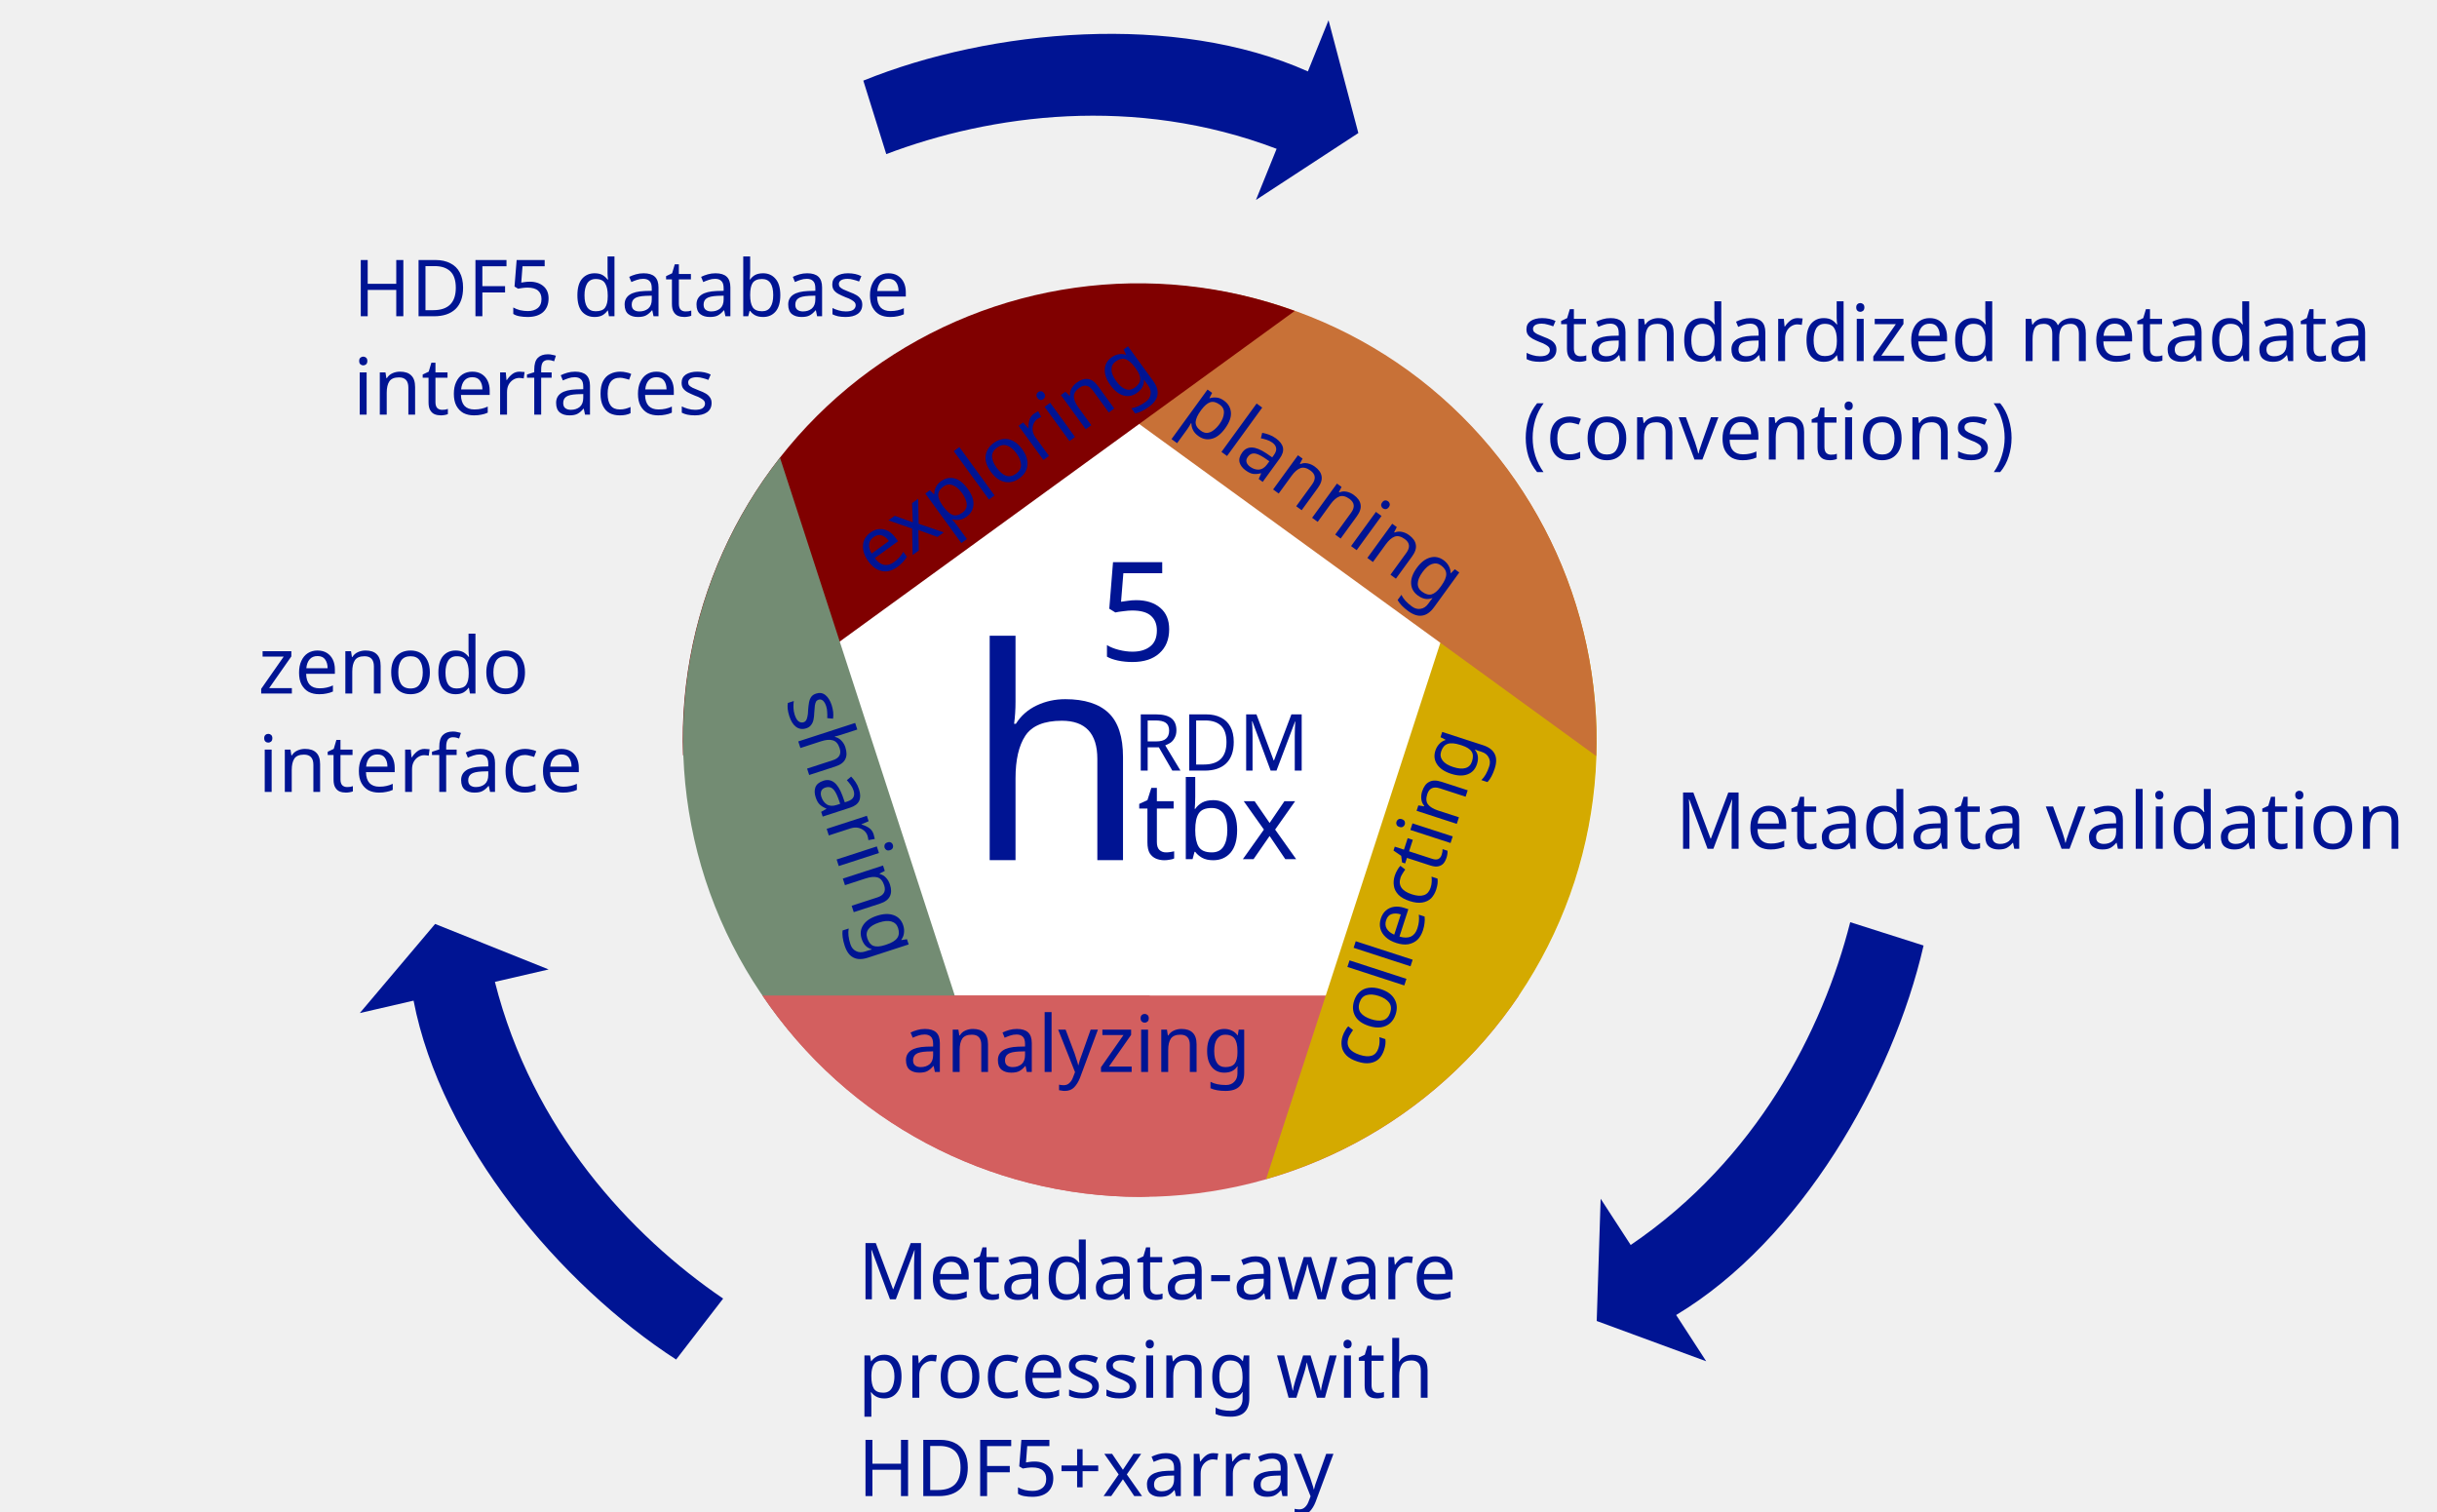
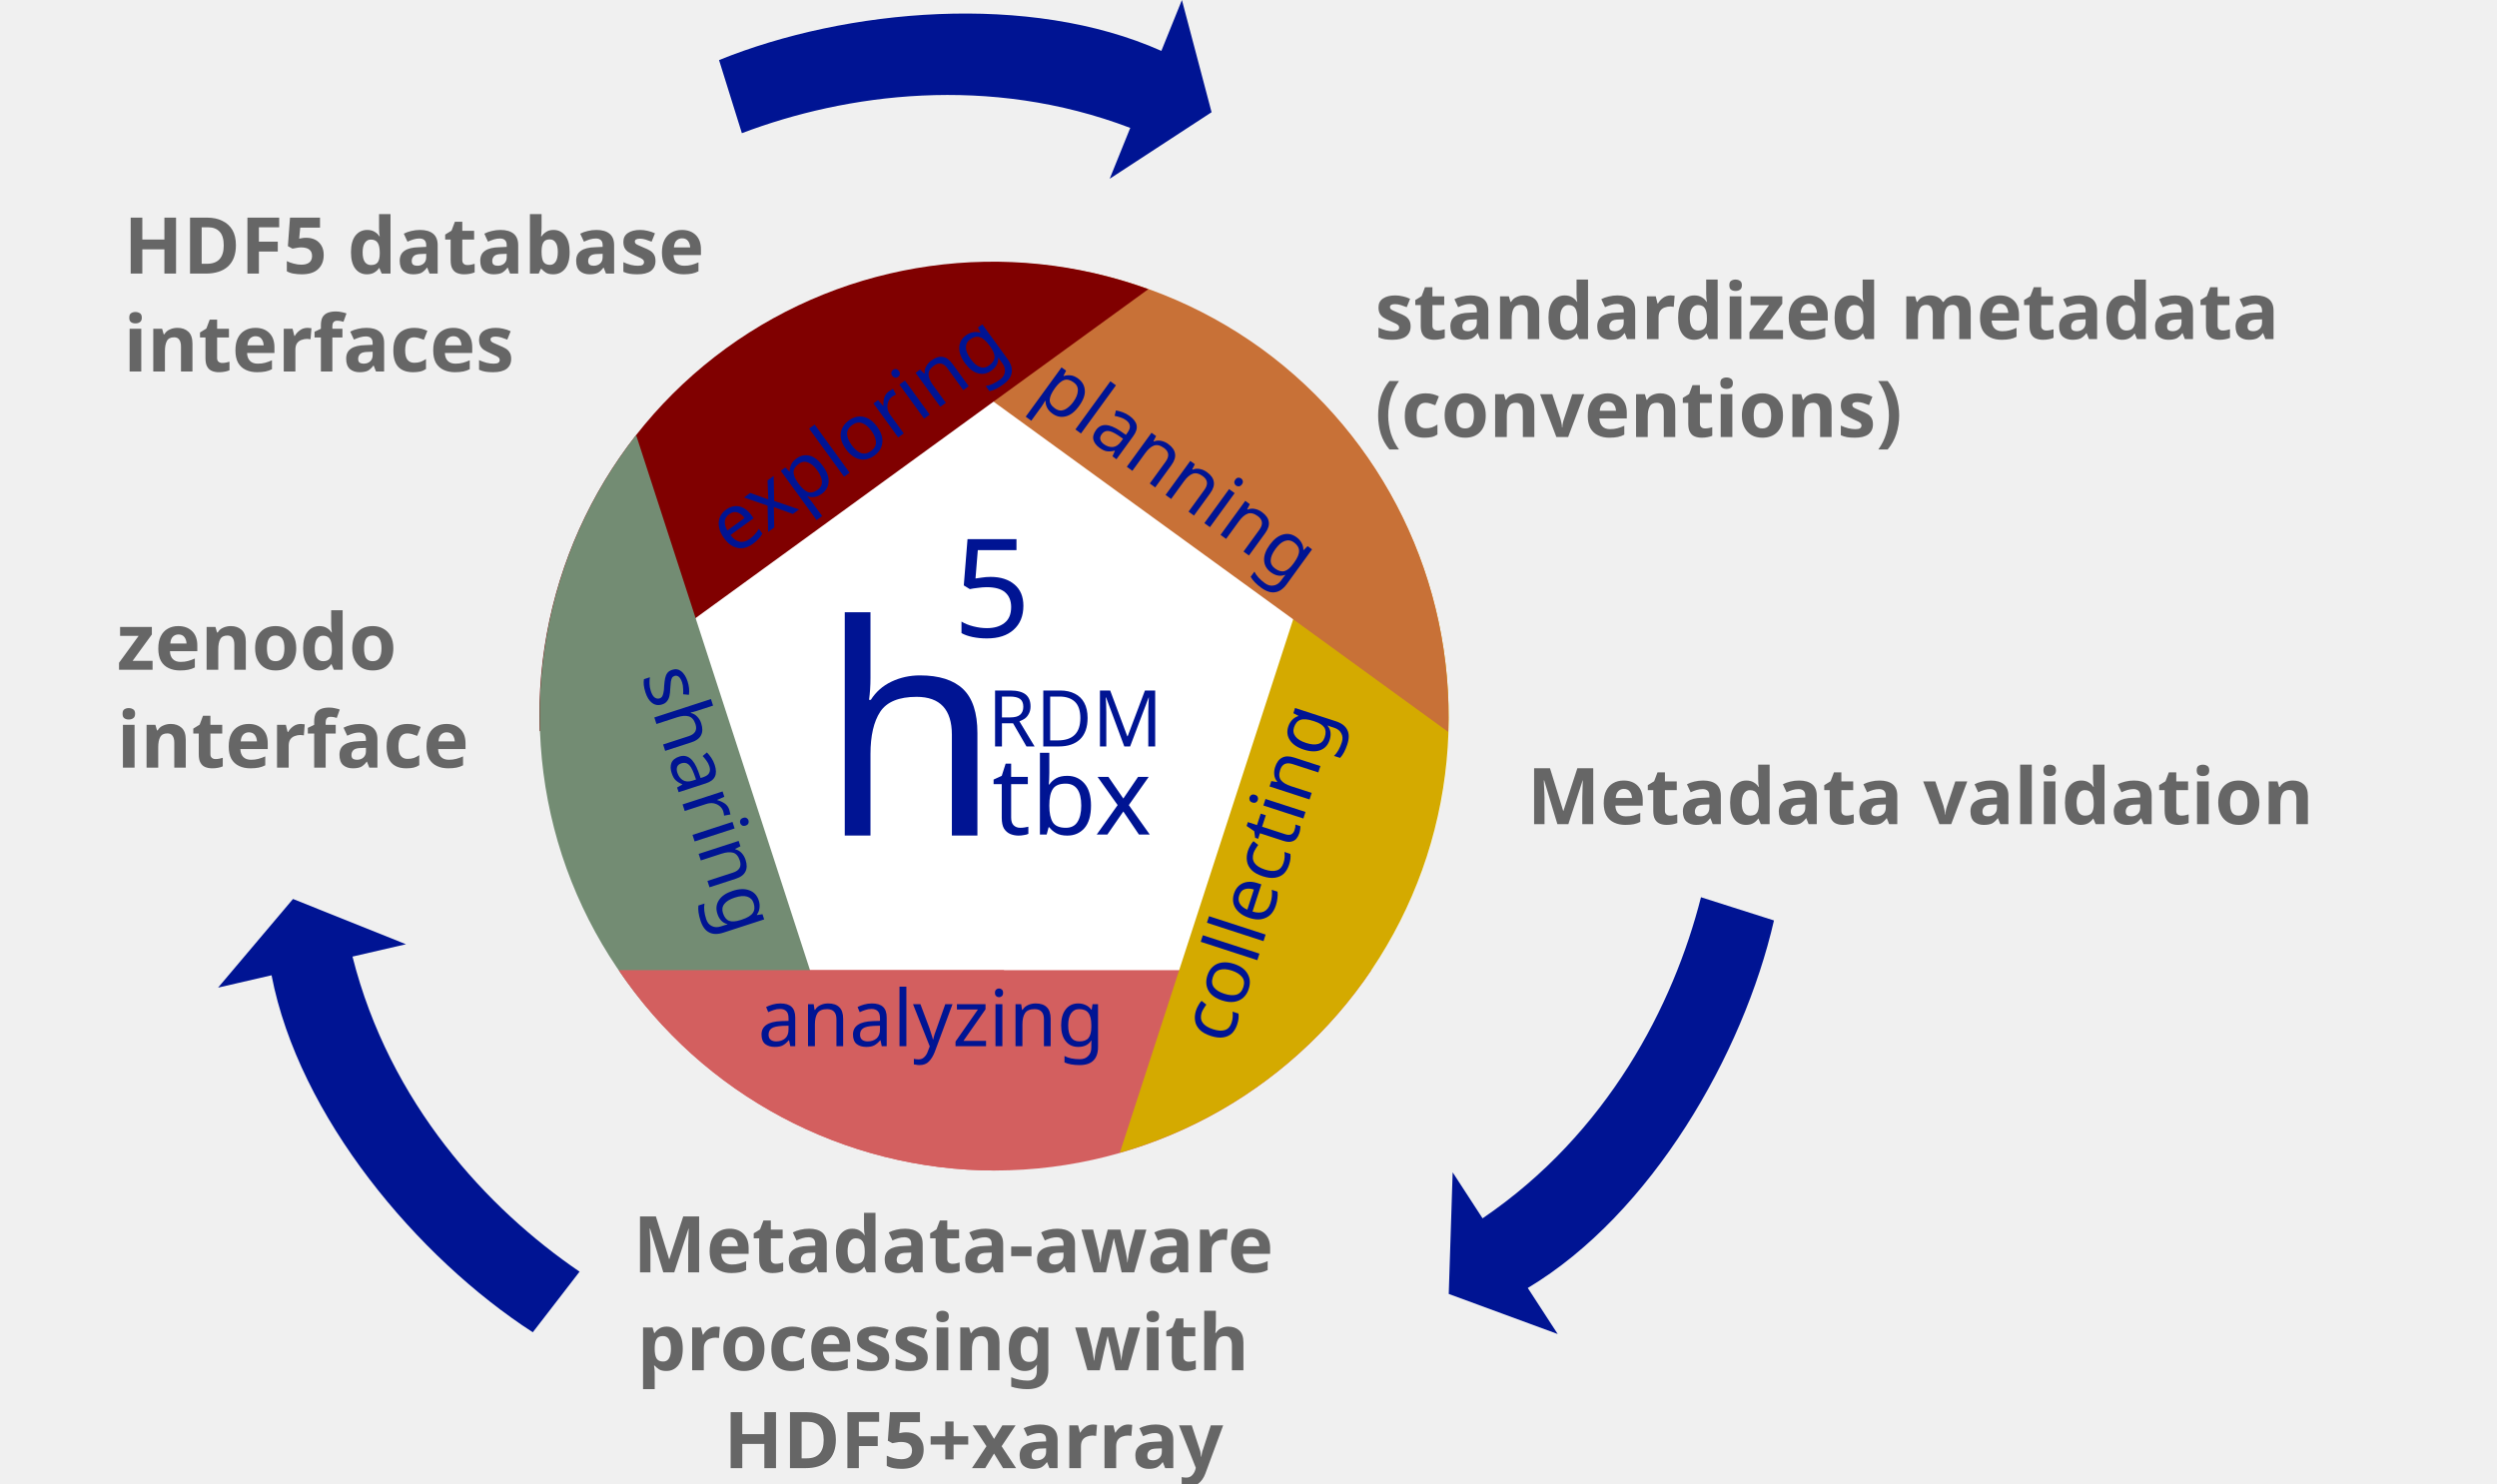
- <svg xmlns="http://www.w3.org/2000/svg" width="213.632mm" height="132.532mm" viewBox="0 0 213.632 132.532" version="1.1" id="svg1">
+ <svg xmlns="http://www.w3.org/2000/svg" width="220mm" height="130.759mm" viewBox="0 0 220 130.759" version="1.1" id="svg1">
  <defs id="defs1" />
-   <g id="layer1" transform="translate(58.78456,-7.180988)" style="display:inline">
-     <circle style="fill:#ffffff;stroke:none;stroke-width:0.84;stroke-linecap:square;stroke-opacity:1;paint-order:markers stroke fill" id="path12-9" cx="75.702" cy="34.077" r="40" transform="rotate(36)" />
-     <path id="path9-4" style="fill:#d35f5f;stroke:none;stroke-width:0.259;stroke-linecap:square;stroke-opacity:1;paint-order:markers stroke fill" d="M 41.256,112.098 A 40,40 0 0 0 74.366,94.444 l -66.283,-9e-6 a 40,40 0 0 0 33.172,17.654 z" />
-     <path id="path8-7" style="fill:#d4aa00;stroke:none;stroke-width:0.259;stroke-linecap:square;stroke-opacity:1;paint-order:markers stroke fill" d="M 79.248,84.44 A 40,40 0 0 0 72.69,47.494 L 52.208,110.533 A 40,40 0 0 0 79.248,84.44 Z" />
-     <text xml:space="preserve" style="font-style:normal;font-weight:normal;font-size:25.875px;line-height:1.25;font-family:sans-serif;fill:#001493;fill-opacity:1;stroke:none;stroke-width:0.647" x="25.77" y="82.579" id="text6744-0-8-8">
-       <tspan id="tspan6742-3-6-9" style="fill:#001493;fill-opacity:1;stroke-width:0.647" x="25.77" y="82.579">h</tspan>
+   <g id="layer1" transform="translate(35.87342,-8.954262)" style="display:inline">
+     <circle style="fill:#ffffff;stroke:none;stroke-width:0.84;stroke-linecap:square;stroke-opacity:1;paint-order:markers stroke fill" id="path12-9" cx="84.264" cy="27.856" r="40" transform="rotate(36)" />
+     <path id="path9-4" style="fill:#d35f5f;stroke:none;stroke-width:0.259;stroke-linecap:square;stroke-opacity:1;paint-order:markers stroke fill" d="M 51.839,112.098 A 40,40 0 0 0 84.95,94.444 l -66.283,-9e-6 a 40,40 0 0 0 33.172,17.654 z" />
+     <path id="path8-7" style="fill:#d4aa00;stroke:none;stroke-width:0.259;stroke-linecap:square;stroke-opacity:1;paint-order:markers stroke fill" d="M 89.831,84.44 A 40,40 0 0 0 83.273,47.494 L 62.791,110.533 A 40,40 0 0 0 89.831,84.44 Z" />
+     <text xml:space="preserve" style="font-style:normal;font-weight:normal;font-size:25.875px;line-height:1.25;font-family:sans-serif;fill:#001493;fill-opacity:1;stroke:none;stroke-width:0.647" x="36.353" y="82.579" id="text6744-0-8-8">
+       <tspan id="tspan6742-3-6-9" style="fill:#001493;fill-opacity:1;stroke-width:0.647" x="36.353" y="82.579">h</tspan>
    </text>
-     <path id="path7-5" style="fill:#c87137;stroke:none;stroke-width:0.259;stroke-linecap:square;stroke-opacity:1;paint-order:markers stroke fill" d="m 64.683,39.674 a 40,40 0 0 0 -37.164,-5.18 L 81.143,73.454 A 40,40 0 0 0 64.683,39.674 Z" />
-     <text xml:space="preserve" style="font-style:normal;font-weight:normal;font-size:12.075px;line-height:1.25;font-family:sans-serif;fill:#001493;fill-opacity:1;stroke:none;stroke-width:0.647" x="37.49" y="65.089" id="text6744-5-2-6-7">
-       <tspan id="tspan6742-2-4-1-8" style="font-size:12.075px;fill:#001493;fill-opacity:1;stroke-width:0.647" x="37.49" y="65.089">5</tspan>
+     <path id="path7-5" style="fill:#c87137;stroke:none;stroke-width:0.259;stroke-linecap:square;stroke-opacity:1;paint-order:markers stroke fill" d="m 75.266,39.674 a 40,40 0 0 0 -37.164,-5.18 L 91.727,73.454 A 40,40 0 0 0 75.266,39.674 Z" />
+     <text xml:space="preserve" style="font-style:normal;font-weight:normal;font-size:12.075px;line-height:1.25;font-family:sans-serif;fill:#001493;fill-opacity:1;stroke:none;stroke-width:0.647" x="48.074" y="65.089" id="text6744-5-2-6-7">
+       <tspan id="tspan6742-2-4-1-8" style="font-size:12.075px;fill:#001493;fill-opacity:1;stroke-width:0.647" x="48.074" y="65.089">5</tspan>
    </text>
-     <text xml:space="preserve" style="font-style:normal;font-weight:normal;font-size:9.488px;line-height:1.25;font-family:sans-serif;fill:#001493;fill-opacity:1;stroke:none;stroke-width:0.647" x="40.927" y="82.495" id="text6744-5-9-4-2-9">
-       <tspan id="tspan6742-2-0-7-2-4" style="font-size:9.488px;fill:#001493;fill-opacity:1;stroke-width:0.647" x="40.927" y="82.495">tbx</tspan>
+     <text xml:space="preserve" style="font-style:normal;font-weight:normal;font-size:9.488px;line-height:1.25;font-family:sans-serif;fill:#001493;fill-opacity:1;stroke:none;stroke-width:0.647" x="51.51" y="82.495" id="text6744-5-9-4-2-9">
+       <tspan id="tspan6742-2-0-7-2-4" style="font-size:9.488px;fill:#001493;fill-opacity:1;stroke-width:0.647" x="51.51" y="82.495">tbx</tspan>
    </text>
-     <text xml:space="preserve" style="font-style:normal;font-weight:normal;font-size:6.867px;line-height:1.25;font-family:sans-serif;fill:#001493;fill-opacity:1;stroke:none;stroke-width:0.644" x="40.745" y="74.369" id="text6744-5-9-1-8-9-9" transform="scale(0.9951373,1.004887)">
-       <tspan id="tspan6742-2-0-9-3-6-5" style="font-size:6.867px;fill:#001493;fill-opacity:1;stroke-width:0.644" x="40.745" y="74.369">RDM</tspan>
+     <text xml:space="preserve" style="font-style:normal;font-weight:normal;font-size:6.867px;line-height:1.25;font-family:sans-serif;fill:#001493;fill-opacity:1;stroke:none;stroke-width:0.644" x="51.38" y="74.369" id="text6744-5-9-1-8-9-9" transform="scale(0.9951373,1.004887)">
+       <tspan id="tspan6742-2-0-9-3-6-5" style="font-size:6.867px;fill:#001493;fill-opacity:1;stroke-width:0.644" x="51.38" y="74.369">RDM</tspan>
    </text>
-     <path id="path11-3" style="fill:#800000;stroke:none;stroke-width:0.259;stroke-linecap:square;stroke-opacity:1;paint-order:markers stroke fill" d="M 17.503,39.652 A 40,40 0 0 0 1.093,73.396 L 54.717,34.436 a 40,40 0 0 0 -37.213,5.216 z" />
-     <path id="path10-3" style="fill:#738c73;fill-opacity:1;stroke:none;stroke-width:0.259;stroke-linecap:square;stroke-opacity:1;paint-order:markers stroke fill" d="M 3.05,84.297 A 40,40 0 0 0 30.072,110.332 L 9.589,47.293 A 40,40 0 0 0 3.05,84.297 Z" />
-     <path id="path13-1" style="fill:#d35f5f;fill-opacity:1;stroke:none;stroke-width:0.259;stroke-linecap:square;stroke-opacity:1;paint-order:markers stroke fill" d="M 41.157,112.098 A 40,40 0 0 1 8.046,94.444 l 33.957,10e-7 -10e-6,17.608 a 40,40 0 0 1 -0.846,0.046 z" />
+     <path id="path11-3" style="fill:#800000;stroke:none;stroke-width:0.259;stroke-linecap:square;stroke-opacity:1;paint-order:markers stroke fill" d="M 28.087,39.652 A 40,40 0 0 0 11.676,73.396 l 53.624,-38.96 a 40,40 0 0 0 -37.213,5.216 z" />
+     <path id="path10-3" style="fill:#738c73;fill-opacity:1;stroke:none;stroke-width:0.259;stroke-linecap:square;stroke-opacity:1;paint-order:markers stroke fill" d="M 13.634,84.297 A 40,40 0 0 0 40.655,110.332 L 20.173,47.293 a 40,40 0 0 0 -6.539,37.004 z" />
+     <path id="path13-1" style="fill:#d35f5f;fill-opacity:1;stroke:none;stroke-width:0.259;stroke-linecap:square;stroke-opacity:1;paint-order:markers stroke fill" d="M 51.74,112.098 A 40,40 0 0 1 18.63,94.444 l 33.957,10e-7 -10e-6,17.608 a 40,40 0 0 1 -0.846,0.046 z" />
  </g>
-   <g id="layer2" style="display:inline" transform="translate(59.85199,24.83376)">
-     <text xml:space="preserve" style="font-style:normal;font-weight:normal;font-size:6.867px;line-height:1.25;font-family:sans-serif;fill:#001493;fill-opacity:1;stroke:none;stroke-width:0.644" x="42.32" y="-15.722" id="text6744-5-9-1-8-9-9-7" transform="matrix(0.805083,0.584927,-0.5906575,0.8129703,0,0)">
-       <tspan id="tspan6742-2-0-9-3-6-5-8" style="font-size:6.867px;fill:#001493;fill-opacity:1;stroke-width:0.644" x="42.32" y="-15.722">planning</tspan>
+   <g id="layer2" style="display:inline" transform="translate(36.94085,23.06048)">
+     <text xml:space="preserve" style="font-style:normal;font-weight:normal;font-size:6.867px;line-height:1.25;font-family:sans-serif;fill:#001493;fill-opacity:1;stroke:none;stroke-width:0.644" x="50.924" y="-21.912" id="text6744-5-9-1-8-9-9-7" transform="matrix(0.805083,0.584927,-0.5906575,0.8129703,0,0)">
+       <tspan id="tspan6742-2-0-9-3-6-5-8" style="font-size:6.867px;fill:#001493;fill-opacity:1;stroke-width:0.644" x="50.924" y="-21.912">planning</tspan>
    </text>
-     <text xml:space="preserve" style="font-style:normal;font-weight:normal;font-size:6.867px;line-height:1.25;font-family:sans-serif;fill:#001493;fill-opacity:1;stroke:none;stroke-width:0.644" x="-47.207" y="78.791" id="text6744-5-9-1-8-9-9-7-1" transform="matrix(0.3075143,-0.9464318,0.9557039,0.310527,0,0)">
-       <tspan id="tspan6742-2-0-9-3-6-5-8-5" style="font-size:6.867px;fill:#001493;fill-opacity:1;stroke-width:0.644" x="-47.207" y="78.791">collecting</tspan>
+     <text xml:space="preserve" style="font-style:normal;font-weight:normal;font-size:6.867px;line-height:1.25;font-family:sans-serif;fill:#001493;fill-opacity:1;stroke:none;stroke-width:0.644" x="-43.92" y="88.808" id="text6744-5-9-1-8-9-9-7-1" transform="matrix(0.3075143,-0.9464318,0.9557039,0.310527,0,0)">
+       <tspan id="tspan6742-2-0-9-3-6-5-8-5" style="font-size:6.867px;fill:#001493;fill-opacity:1;stroke-width:0.644" x="-43.92" y="88.808">collecting</tspan>
    </text>
-     <text xml:space="preserve" style="font-style:normal;font-weight:normal;font-size:6.867px;line-height:1.25;font-family:sans-serif;fill:#001493;fill-opacity:1;stroke:none;stroke-width:0.644" x="37.658" y="2.767" id="text6744-5-9-1-8-9-9-7-1-6" transform="matrix(0.3075143,0.9464318,-0.9557039,0.310527,0,0)">
-       <tspan id="tspan6742-2-0-9-3-6-5-8-5-1" style="font-size:6.867px;fill:#001493;fill-opacity:1;stroke-width:0.644" x="37.658" y="2.767">sharing</tspan>
+     <text xml:space="preserve" style="font-style:normal;font-weight:normal;font-size:6.867px;line-height:1.25;font-family:sans-serif;fill:#001493;fill-opacity:1;stroke:none;stroke-width:0.644" x="40.944" y="-7.25" id="text6744-5-9-1-8-9-9-7-1-6" transform="matrix(0.3075143,0.9464318,-0.9557039,0.310527,0,0)">
+       <tspan id="tspan6742-2-0-9-3-6-5-8-5-1" style="font-size:6.867px;fill:#001493;fill-opacity:1;stroke-width:0.644" x="40.944" y="-7.25">sharing</tspan>
    </text>
-     <text xml:space="preserve" style="font-style:normal;font-weight:normal;font-size:6.867px;line-height:1.25;font-family:sans-serif;fill:#001493;fill-opacity:1;stroke:none;stroke-width:0.644" x="-1.542" y="30.961" id="text6744-5-9-1-8-9-9-7-1-6-2" transform="matrix(0.805083,-0.584927,0.5906575,0.8129703,0,0)">
-       <tspan id="tspan6742-2-0-9-3-6-5-8-5-1-1" style="font-size:6.867px;fill:#001493;fill-opacity:1;stroke-width:0.644" x="-1.542" y="30.961">exploring</tspan>
+     <text xml:space="preserve" style="font-style:normal;font-weight:normal;font-size:6.867px;line-height:1.25;font-family:sans-serif;fill:#001493;fill-opacity:1;stroke:none;stroke-width:0.644" x="7.062" y="37.151" id="text6744-5-9-1-8-9-9-7-1-6-2" transform="matrix(0.805083,-0.584927,0.5906575,0.8129703,0,0)">
+       <tspan id="tspan6742-2-0-9-3-6-5-8-5-1-1" style="font-size:6.867px;fill:#001493;fill-opacity:1;stroke-width:0.644" x="7.062" y="37.151">exploring</tspan>
    </text>
-     <text xml:space="preserve" style="font-style:normal;font-weight:normal;font-size:6.867px;line-height:1.25;font-family:sans-serif;fill:#001493;fill-opacity:1;stroke:none;stroke-width:0.644" x="19.353" y="68.793" id="text6744-5-9-1-8-9-9-7-1-6-8" transform="scale(0.9951373,1.004887)">
-       <tspan id="tspan6742-2-0-9-3-6-5-8-5-1-4" style="font-size:6.867px;fill:#001493;fill-opacity:1;stroke-width:0.644" x="19.353" y="68.793">analyzing</tspan>
+     <text xml:space="preserve" style="font-style:normal;font-weight:normal;font-size:6.867px;line-height:1.25;font-family:sans-serif;fill:#001493;fill-opacity:1;stroke:none;stroke-width:0.644" x="29.989" y="68.793" id="text6744-5-9-1-8-9-9-7-1-6-8" transform="scale(0.9951373,1.004887)">
+       <tspan id="tspan6742-2-0-9-3-6-5-8-5-1-4" style="font-size:6.867px;fill:#001493;fill-opacity:1;stroke-width:0.644" x="29.989" y="68.793">analyzing</tspan>
    </text>
-     <text xml:space="preserve" style="font-style:normal;font-weight:normal;font-size:6.867px;line-height:1.25;font-family:sans-serif;display:inline;fill:#001493;fill-opacity:1;stroke:none;stroke-width:0.644" x="73.978" y="6.788" id="text6744-5-9-1-8-9-9-7-1-6-8-1" transform="scale(0.9951373,1.004887)">
-       <tspan style="font-size:6.867px;fill:#001493;fill-opacity:1;stroke-width:0.644" x="73.978" y="6.788" id="tspan6">standardized metadata</tspan>
-       <tspan style="font-size:6.867px;fill:#001493;fill-opacity:1;stroke-width:0.644" x="73.978" y="15.371" id="tspan8">(conventions)</tspan>
+     <text xml:space="preserve" style="font-style:normal;font-weight:normal;font-size:6.867px;line-height:1.25;font-family:sans-serif;display:inline;fill:#4d4d4d;fill-opacity:1;stroke:none;stroke-width:0.644" x="84.613" y="6.788" id="text6744-5-9-1-8-9-9-7-1-6-8-1" transform="scale(0.9951373,1.004887)">
+       <tspan style="font-style:normal;font-variant:normal;font-weight:bold;font-stretch:normal;font-size:6.867px;font-family:sans-serif;-inkscape-font-specification:'sans-serif Bold';fill:#666666;fill-opacity:1;stroke-width:0.644" x="84.613" y="6.788" id="tspan6">standardized metadata</tspan>
+       <tspan style="font-style:normal;font-variant:normal;font-weight:bold;font-stretch:normal;font-size:6.867px;font-family:sans-serif;-inkscape-font-specification:'sans-serif Bold';fill:#666666;fill-opacity:1;stroke-width:0.644" x="84.613" y="15.371" id="tspan8">(conventions)</tspan>
    </text>
-     <text xml:space="preserve" style="font-style:normal;font-weight:normal;font-size:6.867px;line-height:1.25;font-family:sans-serif;display:inline;fill:#001493;fill-opacity:1;stroke:none;stroke-width:0.644" x="15.424" y="88.626" id="text6744-5-9-1-8-9-9-7-1-6-8-1-4" transform="scale(0.9951373,1.004887)">
-       <tspan style="font-size:6.867px;fill:#001493;fill-opacity:1;stroke-width:0.644" x="15.424" y="88.626" id="tspan4">Metadata-aware</tspan>
-       <tspan style="font-size:6.867px;fill:#001493;fill-opacity:1;stroke-width:0.644" x="15.424" y="97.21" id="tspan9">processing with </tspan>
-       <tspan style="font-size:6.867px;fill:#001493;fill-opacity:1;stroke-width:0.644" x="15.424" y="105.793" id="tspan10">HDF5+xarray</tspan>
+     <text xml:space="preserve" style="font-style:normal;font-weight:normal;font-size:6.867px;line-height:1.25;font-family:sans-serif;display:inline;fill:#4d4d4d;fill-opacity:1;stroke:none;stroke-width:0.644" x="53.521" y="88.626" id="text6744-5-9-1-8-9-9-7-1-6-8-1-4" transform="scale(0.9951373,1.004887)">
+       <tspan style="font-style:normal;font-variant:normal;font-weight:bold;font-stretch:normal;font-size:6.867px;font-family:sans-serif;-inkscape-font-specification:'sans-serif Bold';text-align:center;text-anchor:middle;fill:#666666;fill-opacity:1;stroke-width:0.644" x="53.521" y="88.626" id="tspan4">Metadata-aware</tspan>
+       <tspan style="font-style:normal;font-variant:normal;font-weight:bold;font-stretch:normal;font-size:6.867px;font-family:sans-serif;-inkscape-font-specification:'sans-serif Bold';text-align:center;text-anchor:middle;fill:#666666;fill-opacity:1;stroke-width:0.644" x="53.521" y="97.21" id="tspan9">processing with </tspan>
+       <tspan style="font-style:normal;font-variant:normal;font-weight:bold;font-stretch:normal;font-size:6.867px;font-family:sans-serif;-inkscape-font-specification:'sans-serif Bold';text-align:center;text-anchor:middle;fill:#666666;fill-opacity:1;stroke-width:0.644" x="53.521" y="105.793" id="tspan10">HDF5+xarray</tspan>
    </text>
-     <text xml:space="preserve" style="font-style:normal;font-weight:normal;font-size:6.867px;line-height:1.25;font-family:sans-serif;display:inline;fill:#001493;fill-opacity:1;stroke:none;stroke-width:0.644" x="87.444" y="49.327" id="text6744-5-9-1-8-9-9-7-1-6-8-1-4-4" transform="scale(0.9951373,1.004887)">
-       <tspan style="font-size:6.867px;fill:#001493;fill-opacity:1;stroke-width:0.644" x="87.444" y="49.327" id="tspan5">Metadata validation</tspan>
+     <text xml:space="preserve" style="font-style:normal;font-weight:normal;font-size:6.867px;line-height:1.25;font-family:sans-serif;display:inline;fill:#4d4d4d;fill-opacity:1;stroke:none;stroke-width:0.644" x="98.079" y="49.327" id="text6744-5-9-1-8-9-9-7-1-6-8-1-4-4" transform="scale(0.9951373,1.004887)">
+       <tspan style="font-style:normal;font-variant:normal;font-weight:bold;font-stretch:normal;font-size:6.867px;font-family:sans-serif;-inkscape-font-specification:'sans-serif Bold';fill:#666666;fill-opacity:1;stroke-width:0.644" x="98.079" y="49.327" id="tspan5">Metadata validation</tspan>
    </text>
-     <text xml:space="preserve" style="font-style:normal;font-weight:normal;font-size:6.867px;line-height:1.25;font-family:sans-serif;display:inline;fill:#001493;fill-opacity:1;stroke:none;stroke-width:0.644" x="-29.036" y="2.876" id="text6744-5-9-1-8-9-9-7-1-6-8-1-4-4-0" transform="scale(0.9951373,1.004887)">
-       <tspan style="font-size:6.867px;fill:#001493;fill-opacity:1;stroke-width:0.644" x="-29.036" y="2.876" id="tspan5-7">HDF5 database</tspan>
-       <tspan style="font-size:6.867px;fill:#001493;fill-opacity:1;stroke-width:0.644" x="-29.036" y="11.459" id="tspan7">interfaces</tspan>
+     <text xml:space="preserve" style="font-style:normal;font-weight:normal;font-size:6.867px;line-height:1.25;font-family:sans-serif;display:inline;fill:#666666;fill-opacity:1;stroke:none;stroke-width:0.644" x="-26.177" y="1.044" id="text6744-5-9-1-8-9-9-7-1-6-8-1-4-4-0" transform="scale(0.9951373,1.004887)">
+       <tspan style="font-style:normal;font-variant:normal;font-weight:bold;font-stretch:normal;font-size:6.867px;font-family:sans-serif;-inkscape-font-specification:'sans-serif Bold';fill:#666666;fill-opacity:1;stroke-width:0.644" x="-26.177" y="1.044" id="tspan5-7">HDF5 database</tspan>
+       <tspan style="font-style:normal;font-variant:normal;font-weight:bold;font-stretch:normal;font-size:6.867px;font-family:sans-serif;-inkscape-font-specification:'sans-serif Bold';fill:#666666;fill-opacity:1;stroke-width:0.644" x="-26.177" y="9.628" id="tspan7">interfaces</tspan>
    </text>
-     <text xml:space="preserve" style="font-style:normal;font-weight:normal;font-size:6.867px;line-height:1.25;font-family:sans-serif;display:inline;fill:#001493;fill-opacity:1;stroke:none;stroke-width:0.644" x="-37.403" y="35.782" id="text6744-5-9-1-8-9-9-7-1-6-8-1-4-4-0-8" transform="scale(0.9951373,1.004887)">
-       <tspan style="font-size:6.867px;fill:#001493;fill-opacity:1;stroke-width:0.644" x="-37.403" y="35.782" id="tspan5-7-8">zenodo</tspan>
-       <tspan style="font-size:6.867px;fill:#001493;fill-opacity:1;stroke-width:0.644" x="-37.403" y="44.366" id="tspan11">interface</tspan>
+     <text xml:space="preserve" style="font-style:normal;font-weight:normal;font-size:6.867px;line-height:1.25;font-family:sans-serif;display:inline;fill:#666666;fill-opacity:1;stroke:none;stroke-width:0.644" x="-26.768" y="35.782" id="text6744-5-9-1-8-9-9-7-1-6-8-1-4-4-0-8" transform="scale(0.9951373,1.004887)">
+       <tspan style="font-style:normal;font-variant:normal;font-weight:bold;font-stretch:normal;font-size:6.867px;font-family:sans-serif;-inkscape-font-specification:'sans-serif Bold';fill:#666666;fill-opacity:1;stroke-width:0.644" x="-26.768" y="35.782" id="tspan5-7-8">zenodo</tspan>
+       <tspan style="font-style:normal;font-variant:normal;font-weight:bold;font-stretch:normal;font-size:6.867px;font-family:sans-serif;-inkscape-font-specification:'sans-serif Bold';fill:#666666;fill-opacity:1;stroke-width:0.644" x="-26.768" y="44.366" id="tspan11">interface</tspan>
    </text>
-     <path d="M -0.582,94.338 C -10.744,87.758 -21.19,75.346 -23.598,62.879 l -4.713,1.089 6.602,-7.812 9.952,3.989 -4.711,1.088 c 3.264,12.924 11.892,22.238 20.008,27.763 z" fill="#004a78" fill-rule="evenodd" id="path24-6-3" style="display:inline;fill:#001493;fill-opacity:1;stroke-width:0.077" />
-     <path d="M 108.772,58.048 C 106.065,69.847 97.974,83.908 87.083,90.435 l 2.635,4.056 -9.599,-3.532 0.345,-10.716 2.634,4.054 C 94.125,76.81 99.926,65.518 102.342,56.002 Z" fill="#004a78" fill-rule="evenodd" id="path24-6-3-6" style="display:inline;fill:#001493;fill-opacity:1;stroke-width:0.077" />
-     <path d="m 15.828,-17.766 c 11.218,-4.55 27.377,-5.987 38.971,-0.809 l 1.811,-4.485 2.613,9.889 -8.976,5.864 1.811,-4.483 c -12.459,-4.739 -25.037,-3.014 -34.218,0.465 z" fill="#004a78" fill-rule="evenodd" id="path24-6-3-0" style="display:inline;fill:#001493;fill-opacity:1;stroke-width:0.077" />
+     <path d="M 10.001,94.338 C -0.16,87.758 -10.606,75.346 -13.015,62.879 l -4.713,1.089 6.602,-7.812 9.952,3.989 -4.711,1.088 c 3.264,12.924 11.892,22.238 20.008,27.763 z" fill="#004a78" fill-rule="evenodd" id="path24-6-3" style="display:inline;fill:#001493;fill-opacity:1;stroke-width:0.077" />
+     <path d="M 119.356,58.048 C 116.648,69.847 108.558,83.908 97.666,90.435 l 2.635,4.056 -9.599,-3.532 0.345,-10.716 2.634,4.054 C 104.708,76.81 110.51,65.518 112.925,56.002 Z" fill="#004a78" fill-rule="evenodd" id="path24-6-3-6" style="display:inline;fill:#001493;fill-opacity:1;stroke-width:0.077" />
+     <path d="m 26.411,-17.766 c 11.218,-4.55 27.377,-5.987 38.971,-0.809 l 1.811,-4.485 2.613,9.889 -8.976,5.864 1.811,-4.483 c -12.459,-4.739 -25.037,-3.014 -34.218,0.465 z" fill="#004a78" fill-rule="evenodd" id="path24-6-3-0" style="display:inline;fill:#001493;fill-opacity:1;stroke-width:0.077" />
  </g>
</svg>
